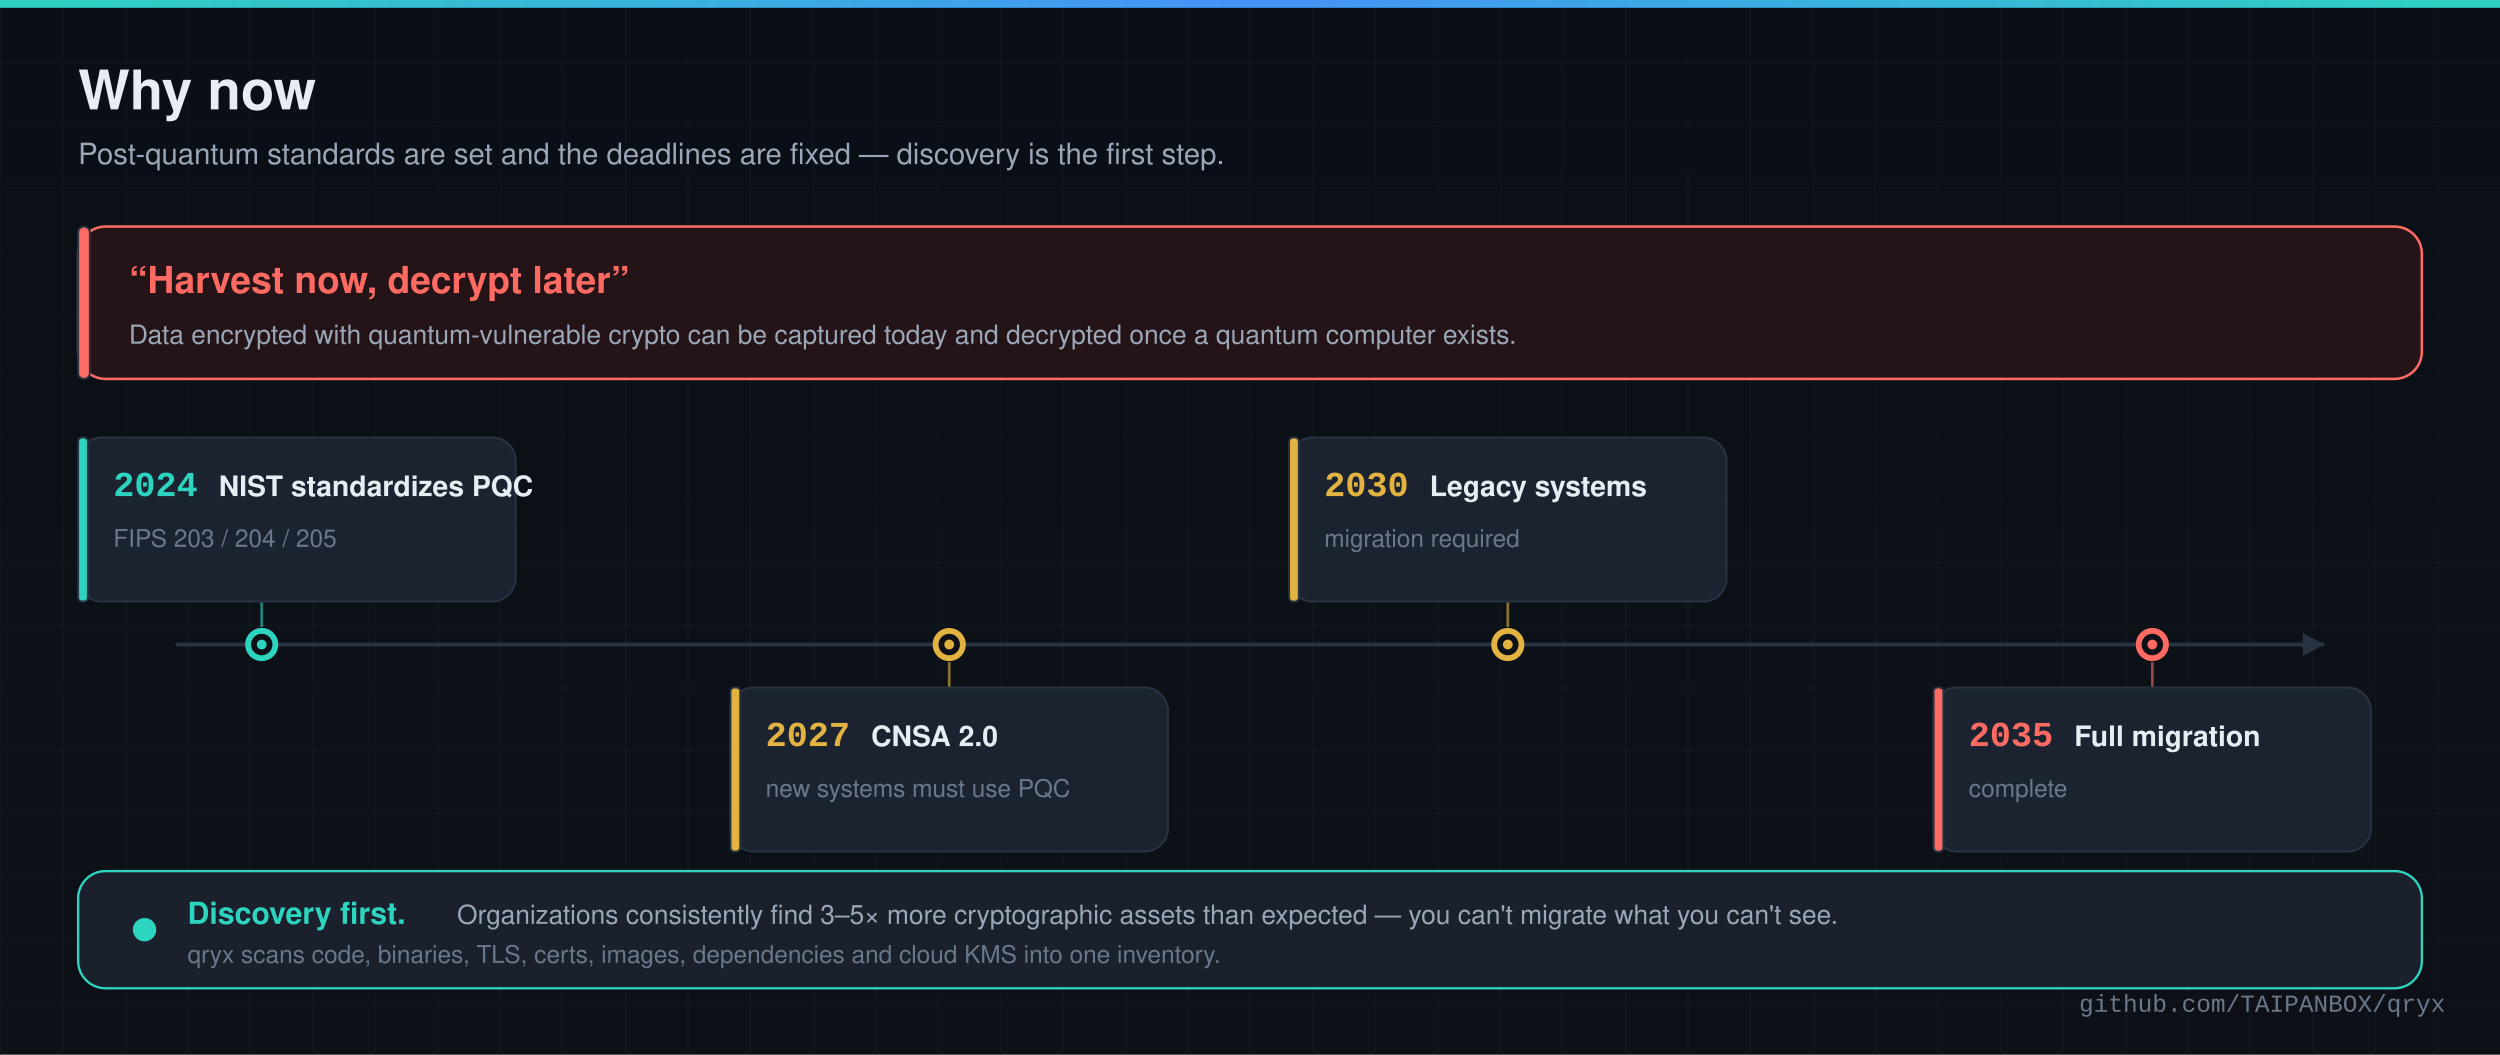
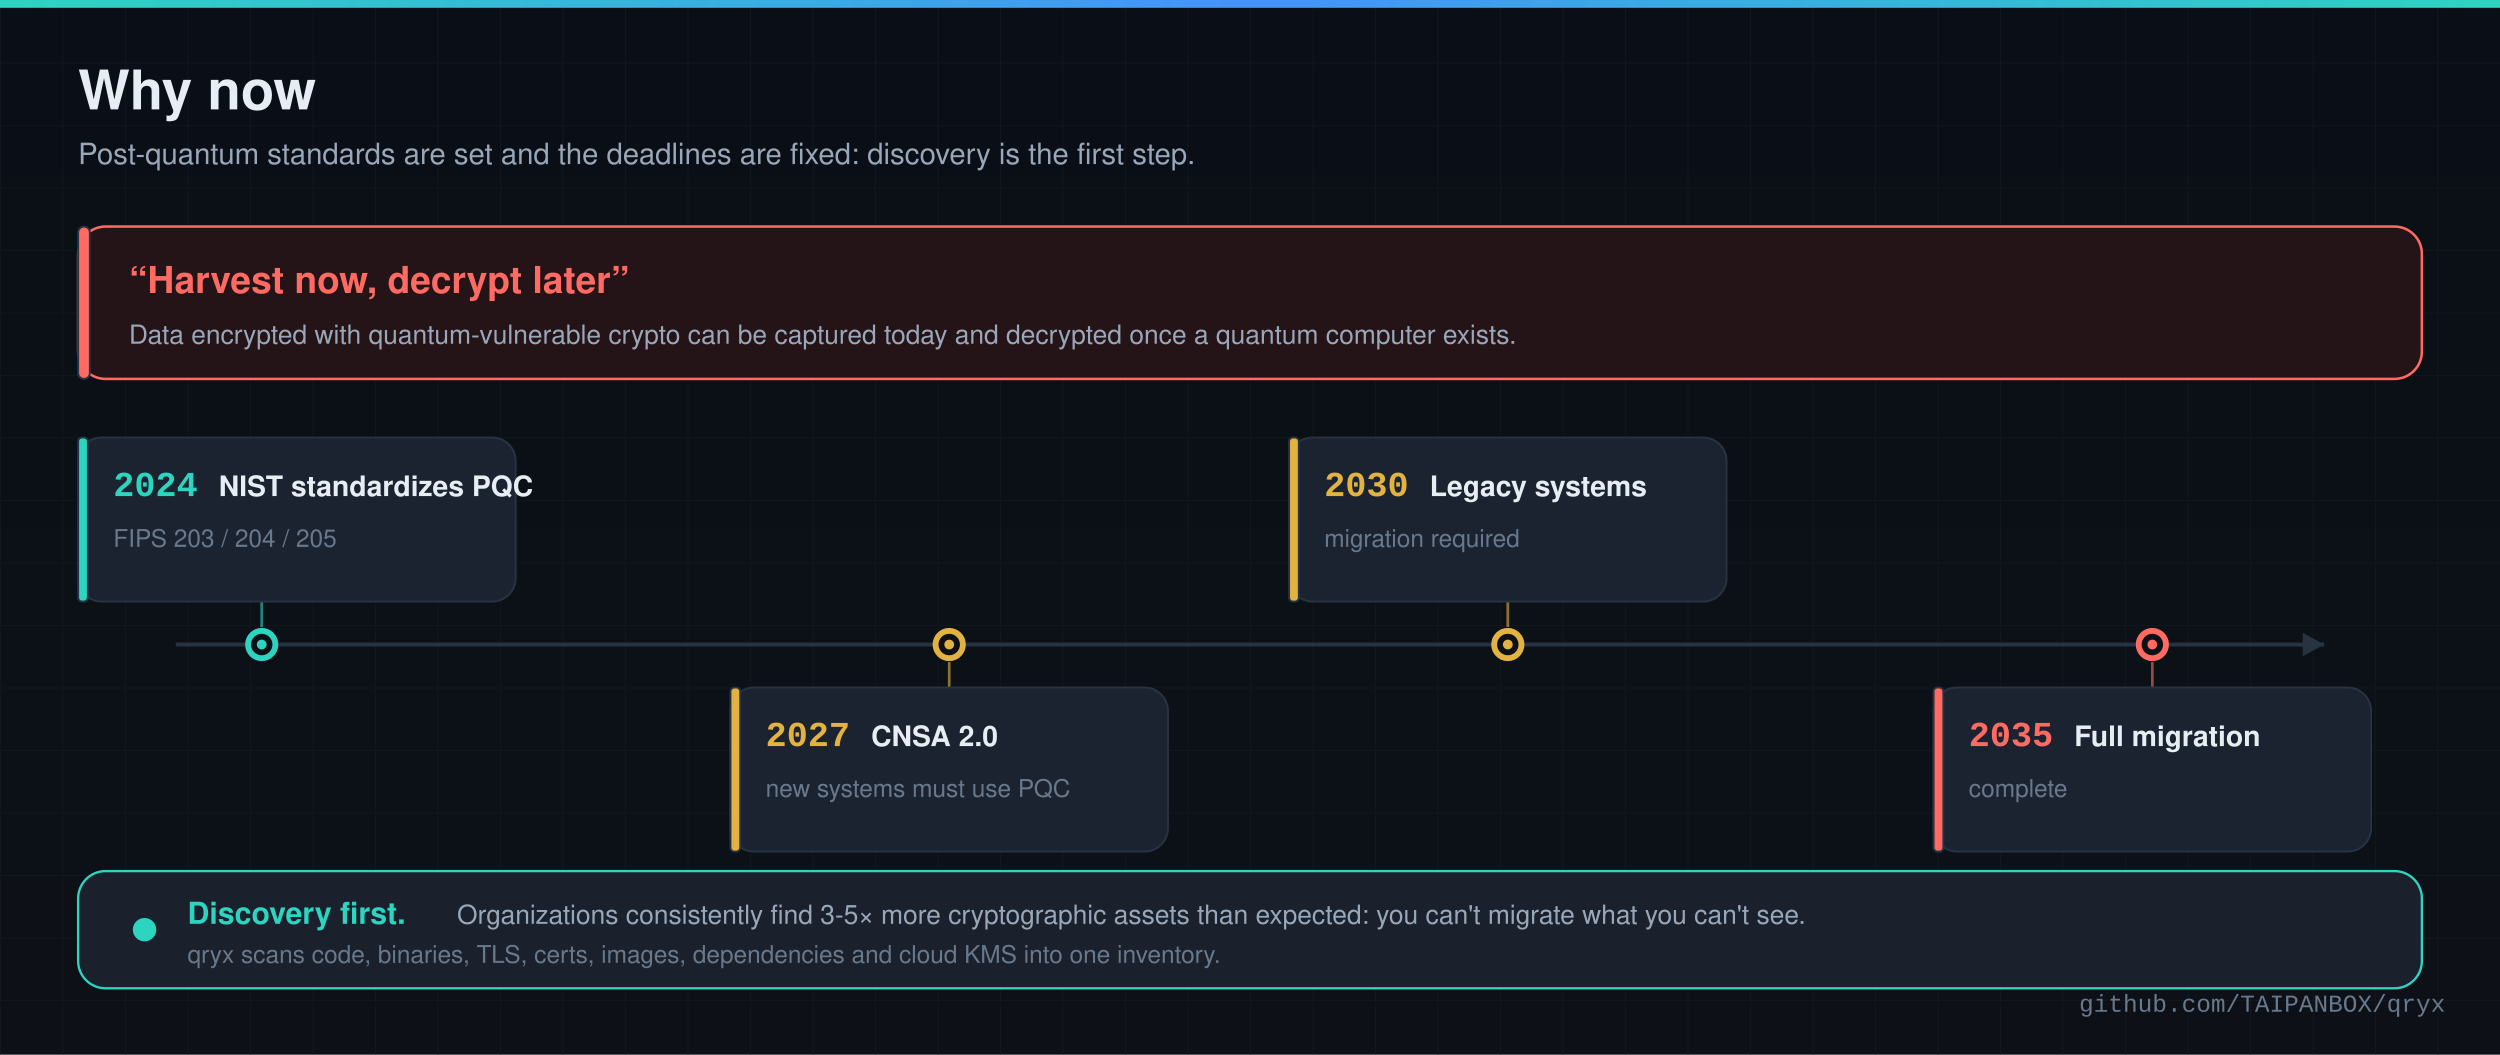
<svg xmlns="http://www.w3.org/2000/svg" width="1280" height="540" viewBox="0 0 1280 540" font-family="'Segoe UI', system-ui, -apple-system, Helvetica, Arial, sans-serif">
  <defs>
    <linearGradient id="bg" x1="0" y1="0" x2="0" y2="1">
      <stop offset="0" stop-color="#0a0e16" />
      <stop offset="1" stop-color="#0d1117" />
    </linearGradient>
    <linearGradient id="accent" x1="0" y1="0" x2="1" y2="0">
      <stop offset="0" stop-color="#2dd4bf" />
      <stop offset="0.5" stop-color="#4493f8" />
      <stop offset="1" stop-color="#2dd4bf" />
    </linearGradient>
    <pattern id="grid" width="32" height="32" patternUnits="userSpaceOnUse">
      <path d="M 32 0 L 0 0 0 32" fill="none" stroke="#161d27" stroke-width="1" />
    </pattern>
    <filter id="soft" x="-20%" y="-20%" width="140%" height="140%">
      <feDropShadow dx="0" dy="4" stdDeviation="8" flood-color="#000000" flood-opacity="0.45" />
    </filter>
    <filter id="glow" x="-60%" y="-60%" width="220%" height="220%">
      <feDropShadow dx="0" dy="0" stdDeviation="6" flood-color="#2dd4bf" flood-opacity="0.5" />
    </filter>
  </defs>
  <rect x="0" y="0" width="1280" height="540" rx="0" ry="0" fill="url(#bg)" />
  <rect x="0" y="0" width="1280" height="540" fill="url(#grid)" opacity="0.5" />
  <rect x="0" y="0" width="1280" height="4" fill="url(#accent)" />
  <text x="1252" y="518" font-size="12.5" fill="#69788b" font-family="'SF Mono','JetBrains Mono','Fira Code',Menlo,Consolas,'Liberation Mono',monospace" font-weight="400" text-anchor="end">github.com/TAIPANBOX/qryx</text>
  <text x="40" y="56" font-size="28" fill="#e6edf3" font-family="'Segoe UI', system-ui, -apple-system, Helvetica, Arial, sans-serif" font-weight="700" text-anchor="start">Why now</text>
-   <text x="40" y="84" font-size="15" fill="#9aa7b8" font-family="'Segoe UI', system-ui, -apple-system, Helvetica, Arial, sans-serif" font-weight="400" text-anchor="start">Post-quantum standards are set and the deadlines are fixed — discovery is the first step.</text>
+   <text x="40" y="84" font-size="15" fill="#9aa7b8" font-family="'Segoe UI', system-ui, -apple-system, Helvetica, Arial, sans-serif" font-weight="400" text-anchor="start">Post-quantum standards are set and the deadlines are fixed: discovery is the first step.</text>
  <rect x="40" y="116" width="1200" height="78" rx="14" ry="14" fill="#241317" stroke="#ff6b63" stroke-width="1.3" />
  <rect x="40" y="116" width="6" height="78" rx="3" ry="3" fill="#ff6b63" stroke="#283341" stroke-width="1" />
  <text x="66" y="150" font-size="19" fill="#ff6b63" font-family="'Segoe UI', system-ui, -apple-system, Helvetica, Arial, sans-serif" font-weight="700" text-anchor="start">“Harvest now, decrypt later”</text>
  <text x="66" y="176" font-size="13.5" fill="#9aa7b8" font-family="'Segoe UI', system-ui, -apple-system, Helvetica, Arial, sans-serif" font-weight="400" text-anchor="start">Data encrypted with quantum-vulnerable crypto can be captured today and decrypted once a quantum computer exists.</text>
  <line x1="90" y1="330" x2="1190" y2="330" stroke="#283341" stroke-width="2" />
  <path d="M 1190 330 l -11 -6 l 0 12 z" fill="#283341" />
  <circle cx="134.0" cy="330" r="7" fill="#0d1117" stroke="#2dd4bf" stroke-width="3" />
  <circle cx="134.0" cy="330" r="2.5" fill="#2dd4bf" />
  <line x1="134.0" y1="321" x2="134.0" y2="308" stroke="#2dd4bf" stroke-width="1.4" opacity="0.6" />
  <rect x="40" y="224" width="224" height="84" rx="12" ry="12" fill="#1b2331" stroke="#283341" stroke-width="1" filter="soft" />
  <rect x="40" y="224" width="5" height="84" rx="2" ry="2" fill="#2dd4bf" stroke="#283341" stroke-width="1" />
  <text x="58" y="254" font-size="18" fill="#2dd4bf" font-family="'SF Mono','JetBrains Mono','Fira Code',Menlo,Consolas,'Liberation Mono',monospace" font-weight="700" text-anchor="start">2024</text>
  <text x="112" y="254" font-size="14.5" fill="#e6edf3" font-family="'Segoe UI', system-ui, -apple-system, Helvetica, Arial, sans-serif" font-weight="600" text-anchor="start">NIST standardizes PQC</text>
  <text x="58" y="280" font-size="12.5" fill="#69788b" font-family="'Segoe UI', system-ui, -apple-system, Helvetica, Arial, sans-serif" font-weight="400" text-anchor="start">FIPS 203 / 204 / 205</text>
  <circle cx="486.0" cy="330" r="7" fill="#0d1117" stroke="#e3b341" stroke-width="3" />
  <circle cx="486.0" cy="330" r="2.5" fill="#e3b341" />
  <line x1="486.0" y1="339" x2="486.0" y2="352" stroke="#e3b341" stroke-width="1.4" opacity="0.6" />
  <rect x="374.0" y="352" width="224" height="84" rx="12" ry="12" fill="#1b2331" stroke="#283341" stroke-width="1" filter="soft" />
  <rect x="374.0" y="352" width="5" height="84" rx="2" ry="2" fill="#e3b341" stroke="#283341" stroke-width="1" />
  <text x="392.0" y="382" font-size="18" fill="#e3b341" font-family="'SF Mono','JetBrains Mono','Fira Code',Menlo,Consolas,'Liberation Mono',monospace" font-weight="700" text-anchor="start">2027</text>
  <text x="446.0" y="382" font-size="14.5" fill="#e6edf3" font-family="'Segoe UI', system-ui, -apple-system, Helvetica, Arial, sans-serif" font-weight="600" text-anchor="start">CNSA 2.0</text>
  <text x="392.0" y="408" font-size="12.5" fill="#69788b" font-family="'Segoe UI', system-ui, -apple-system, Helvetica, Arial, sans-serif" font-weight="400" text-anchor="start">new systems must use PQC</text>
  <circle cx="772.0" cy="330" r="7" fill="#0d1117" stroke="#e3b341" stroke-width="3" />
  <circle cx="772.0" cy="330" r="2.5" fill="#e3b341" />
  <line x1="772.0" y1="321" x2="772.0" y2="308" stroke="#e3b341" stroke-width="1.4" opacity="0.6" />
  <rect x="660.0" y="224" width="224" height="84" rx="12" ry="12" fill="#1b2331" stroke="#283341" stroke-width="1" filter="soft" />
  <rect x="660.0" y="224" width="5" height="84" rx="2" ry="2" fill="#e3b341" stroke="#283341" stroke-width="1" />
  <text x="678.0" y="254" font-size="18" fill="#e3b341" font-family="'SF Mono','JetBrains Mono','Fira Code',Menlo,Consolas,'Liberation Mono',monospace" font-weight="700" text-anchor="start">2030</text>
  <text x="732.0" y="254" font-size="14.5" fill="#e6edf3" font-family="'Segoe UI', system-ui, -apple-system, Helvetica, Arial, sans-serif" font-weight="600" text-anchor="start">Legacy systems</text>
  <text x="678.0" y="280" font-size="12.5" fill="#69788b" font-family="'Segoe UI', system-ui, -apple-system, Helvetica, Arial, sans-serif" font-weight="400" text-anchor="start">migration required</text>
  <circle cx="1102.0" cy="330" r="7" fill="#0d1117" stroke="#ff6b63" stroke-width="3" />
  <circle cx="1102.0" cy="330" r="2.5" fill="#ff6b63" />
  <line x1="1102.0" y1="339" x2="1102.0" y2="352" stroke="#ff6b63" stroke-width="1.4" opacity="0.6" />
  <rect x="990.0" y="352" width="224" height="84" rx="12" ry="12" fill="#1b2331" stroke="#283341" stroke-width="1" filter="soft" />
  <rect x="990.0" y="352" width="5" height="84" rx="2" ry="2" fill="#ff6b63" stroke="#283341" stroke-width="1" />
  <text x="1008.0" y="382" font-size="18" fill="#ff6b63" font-family="'SF Mono','JetBrains Mono','Fira Code',Menlo,Consolas,'Liberation Mono',monospace" font-weight="700" text-anchor="start">2035</text>
  <text x="1062.0" y="382" font-size="14.5" fill="#e6edf3" font-family="'Segoe UI', system-ui, -apple-system, Helvetica, Arial, sans-serif" font-weight="600" text-anchor="start">Full migration</text>
  <text x="1008.0" y="408" font-size="12.5" fill="#69788b" font-family="'Segoe UI', system-ui, -apple-system, Helvetica, Arial, sans-serif" font-weight="400" text-anchor="start">complete</text>
  <rect x="40" y="446" width="1200" height="60" rx="14" ry="14" fill="#1a212c" stroke="#2dd4bf" stroke-width="1.2" />
  <circle cx="74" cy="476" r="6" fill="#2dd4bf" />
  <text x="96" y="473" font-size="15.5" fill="#2dd4bf" font-family="'Segoe UI', system-ui, -apple-system, Helvetica, Arial, sans-serif" font-weight="700" text-anchor="start">Discovery first.</text>
-   <text x="234" y="473" font-size="13.5" fill="#9aa7b8" font-family="'Segoe UI', system-ui, -apple-system, Helvetica, Arial, sans-serif" font-weight="400" text-anchor="start">Organizations consistently find 3–5× more cryptographic assets than expected — you can't migrate what you can't see.</text>
+   <text x="234" y="473" font-size="13.5" fill="#9aa7b8" font-family="'Segoe UI', system-ui, -apple-system, Helvetica, Arial, sans-serif" font-weight="400" text-anchor="start">Organizations consistently find 3-5× more cryptographic assets than expected: you can't migrate what you can't see.</text>
  <text x="96" y="493" font-size="12.5" fill="#69788b" font-family="'Segoe UI', system-ui, -apple-system, Helvetica, Arial, sans-serif" font-weight="400" text-anchor="start">qryx scans code, binaries, TLS, certs, images, dependencies and cloud KMS into one inventory.</text>
</svg>
